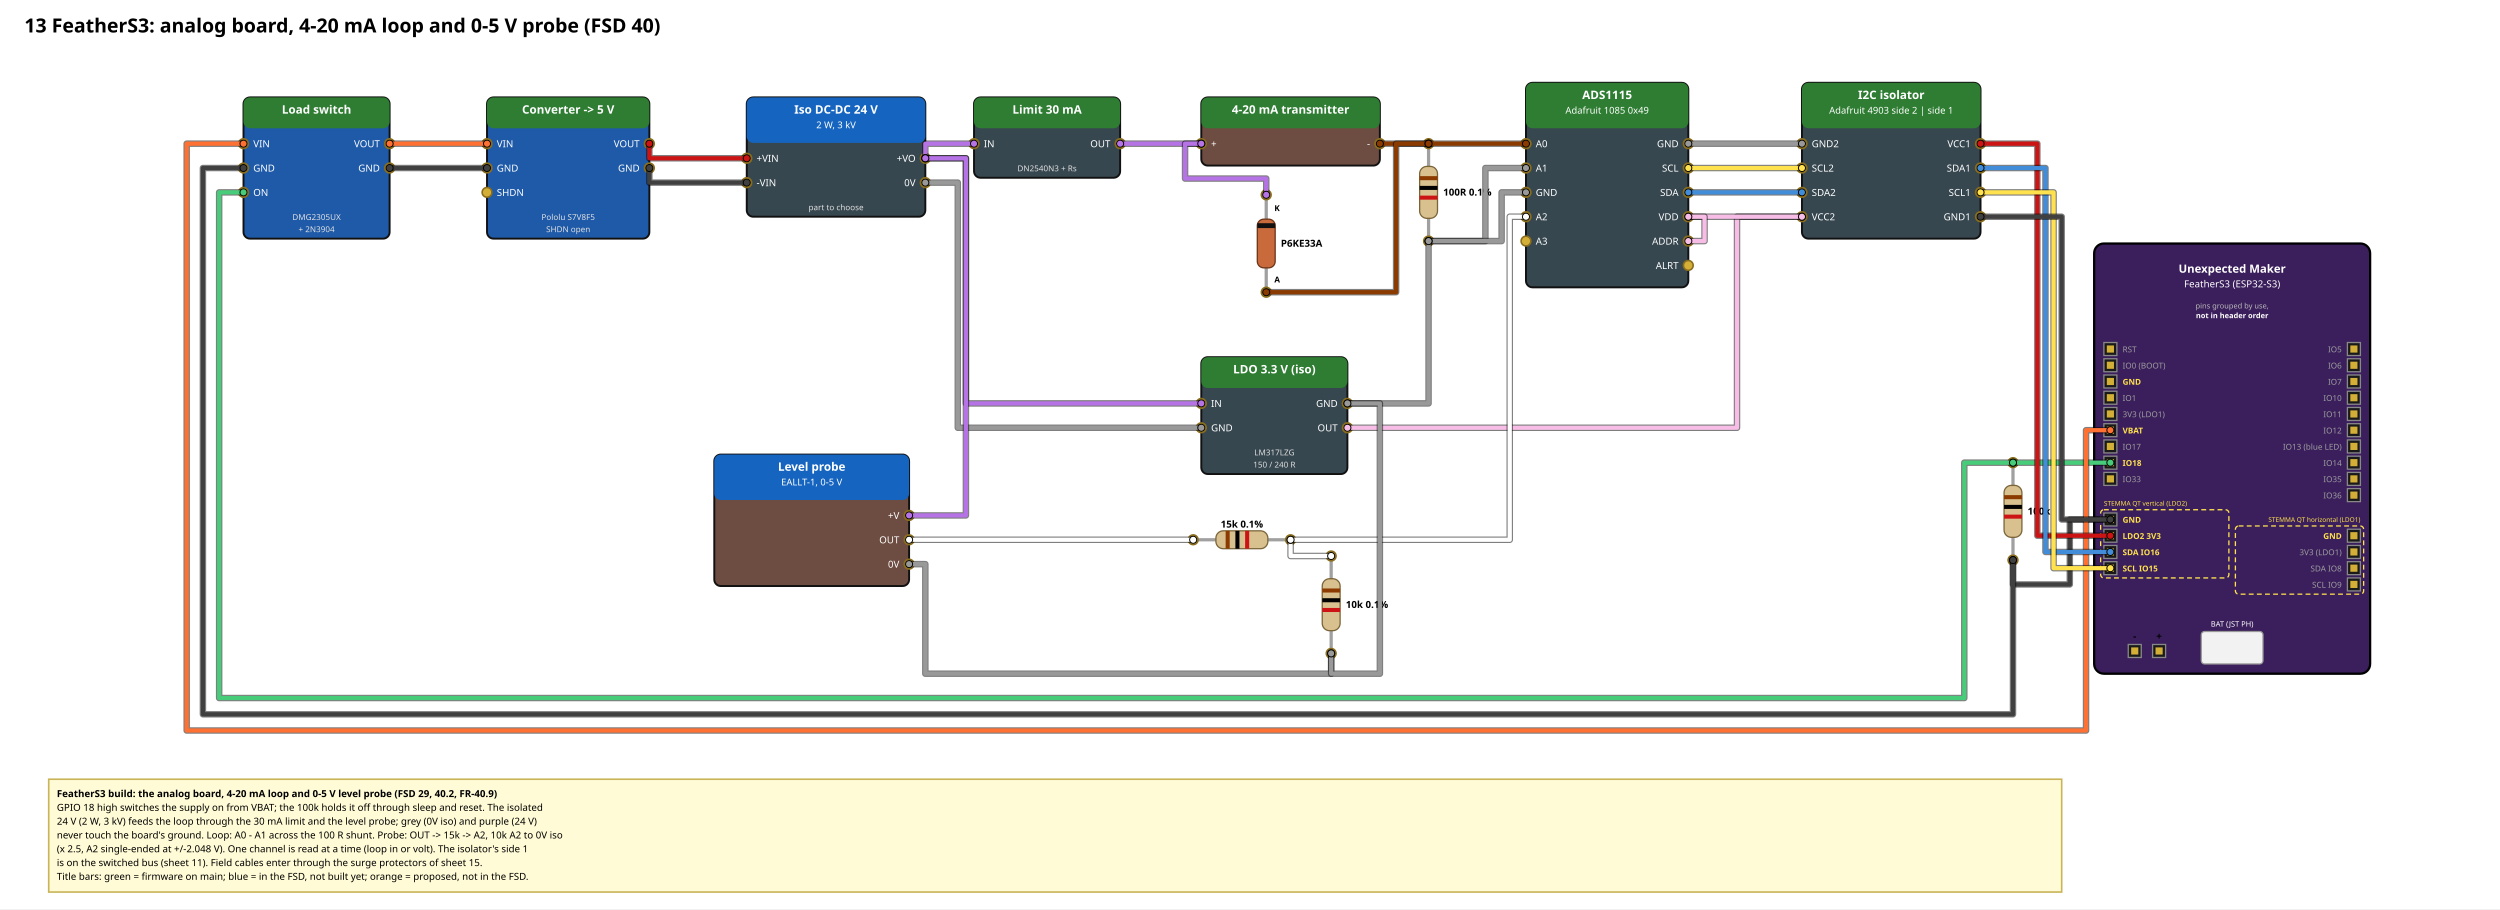
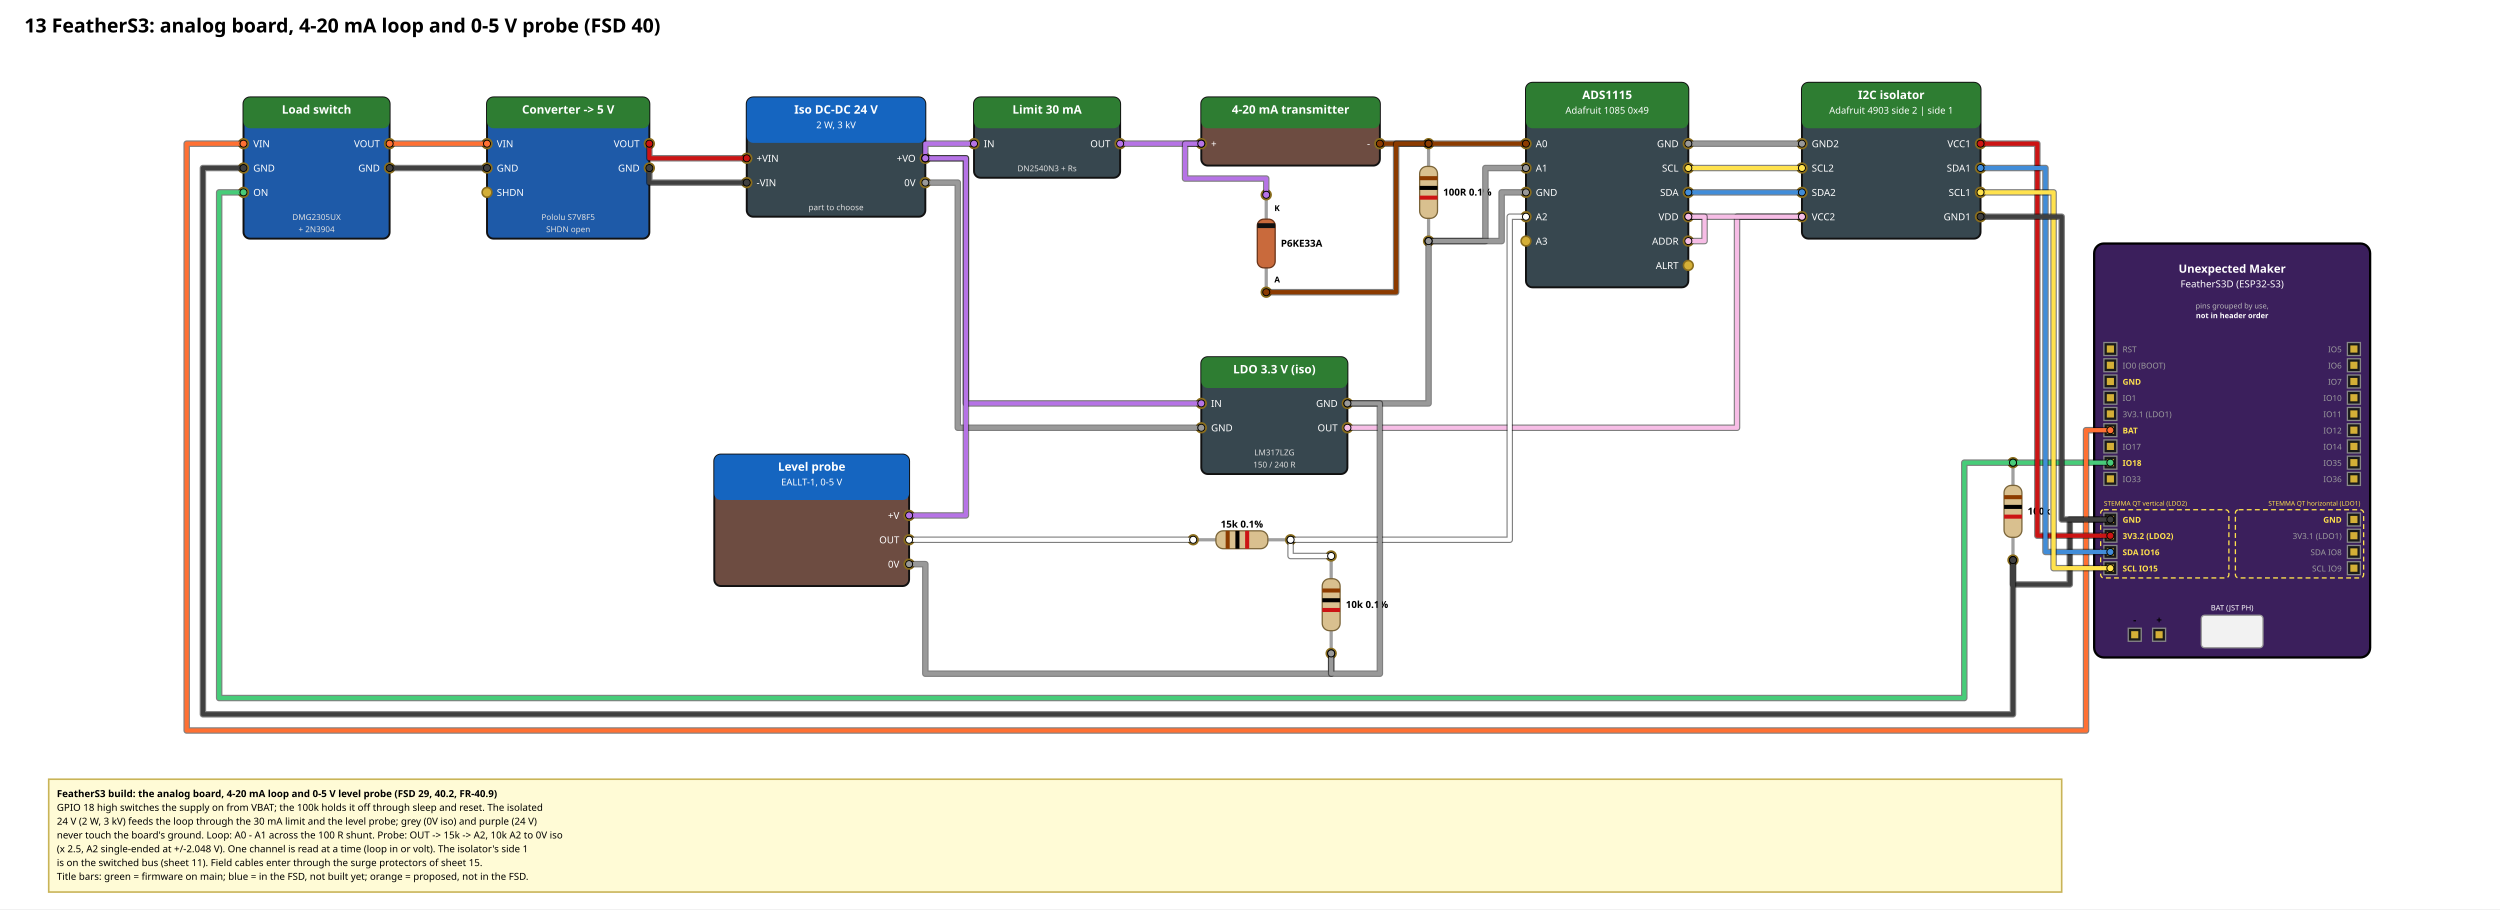
<svg xmlns="http://www.w3.org/2000/svg" width="2772" height="1008" viewBox="0 0 15400 5600">
  <rect x="0" y="0" width="15400" height="5600" fill="#ffffff" />
  <text x="150" y="200" font-family="Droid Sans" font-size="120" text-anchor="start" font-weight="bold" fill="#000000">13  FeatherS3: analog board, 4-20 mA loop and 0-5 V probe (FSD 40)</text>
  <g transform="translate(12900 1500)">
-     <rect x="0" y="0" width="1700" height="2650" rx="60" fill="#3b1f5c" stroke="#000000" stroke-width="14" />
+     <rect x="0" y="0" width="1700" height="2550" rx="60" fill="#3b1f5c" stroke="#000000" stroke-width="14" />
    <text x="850.0" y="180" font-family="Droid Sans" font-size="70" text-anchor="middle" font-weight="bold" fill="#ffffff">Unexpected Maker</text>
-     <text x="850.0" y="270" font-family="Droid Sans" font-size="60" text-anchor="middle" font-weight="normal" fill="#ffffff">FeatherS3 (ESP32-S3)</text>
+     <text x="850.0" y="270" font-family="Droid Sans" font-size="60" text-anchor="middle" font-weight="normal" fill="#ffffff">FeatherS3D (ESP32-S3)</text>
    <text x="850.0" y="400" font-family="Droid Sans" font-size="46" text-anchor="middle" font-weight="normal" fill="#bbbbbb">pins grouped by use,</text>
    <text x="850.0" y="460" font-family="Droid Sans" font-size="46" text-anchor="middle" font-weight="bold" fill="#ffffff">not in header order</text>
    <rect x="40" y="1640" width="790.0" height="420" rx="20" fill="none" stroke="#ffe24d" stroke-width="8" stroke-dasharray="30 20" />
    <text x="60" y="1615" font-family="Droid Sans" font-size="40" text-anchor="start" font-weight="normal" fill="#ffe24d">STEMMA QT vertical (LDO2)</text>
-     <rect x="870.0" y="1740" width="790.0" height="420" rx="20" fill="none" stroke="#ffe24d" stroke-width="8" stroke-dasharray="30 20" />
-     <text x="1640" y="1715" font-family="Droid Sans" font-size="40" text-anchor="end" font-weight="normal" fill="#ffe24d">STEMMA QT horizontal (LDO1)</text>
-     <rect x="660.0" y="2390" width="380" height="200" rx="20" fill="#f2f2f2" stroke="#999999" stroke-width="8" />
-     <text x="850.0" y="2360" font-family="Droid Sans" font-size="46" text-anchor="middle" font-weight="normal" fill="#ffffff">BAT (JST PH)</text>
+     <rect x="870.0" y="1640" width="790.0" height="420" rx="20" fill="none" stroke="#ffe24d" stroke-width="8" stroke-dasharray="30 20" />
+     <text x="1640" y="1615" font-family="Droid Sans" font-size="40" text-anchor="end" font-weight="normal" fill="#ffe24d">STEMMA QT horizontal (LDO1)</text>
+     <rect x="660.0" y="2290" width="380" height="200" rx="20" fill="#f2f2f2" stroke="#999999" stroke-width="8" />
+     <text x="850.0" y="2260" font-family="Droid Sans" font-size="46" text-anchor="middle" font-weight="normal" fill="#ffffff">BAT (JST PH)</text>
    <text x="175" y="670" font-family="Droid Sans" font-size="50" text-anchor="start" font-weight="normal" fill="#9e9e9e">RST</text>
    <rect x="60" y="610" width="80" height="80" fill="#1a1a1a" stroke="#888888" stroke-width="8" />
    <rect id="connector0pin" x="78" y="628" width="44" height="44" fill="#d4af37" />
    <text x="175" y="770" font-family="Droid Sans" font-size="50" text-anchor="start" font-weight="normal" fill="#9e9e9e">IO0 (BOOT)</text>
    <rect x="60" y="710" width="80" height="80" fill="#1a1a1a" stroke="#888888" stroke-width="8" />
    <rect id="connector1pin" x="78" y="728" width="44" height="44" fill="#d4af37" />
    <text x="175" y="870" font-family="Droid Sans" font-size="50" text-anchor="start" font-weight="bold" fill="#ffe24d">GND</text>
    <rect x="60" y="810" width="80" height="80" fill="#1a1a1a" stroke="#888888" stroke-width="8" />
    <rect id="connector2pin" x="78" y="828" width="44" height="44" fill="#d4af37" />
    <text x="175" y="970" font-family="Droid Sans" font-size="50" text-anchor="start" font-weight="normal" fill="#9e9e9e">IO1</text>
    <rect x="60" y="910" width="80" height="80" fill="#1a1a1a" stroke="#888888" stroke-width="8" />
    <rect id="connector3pin" x="78" y="928" width="44" height="44" fill="#d4af37" />
-     <text x="175" y="1070" font-family="Droid Sans" font-size="50" text-anchor="start" font-weight="normal" fill="#9e9e9e">3V3 (LDO1)</text>
+     <text x="175" y="1070" font-family="Droid Sans" font-size="50" text-anchor="start" font-weight="normal" fill="#9e9e9e">3V3.1 (LDO1)</text>
    <rect x="60" y="1010" width="80" height="80" fill="#1a1a1a" stroke="#888888" stroke-width="8" />
    <rect id="connector4pin" x="78" y="1028" width="44" height="44" fill="#d4af37" />
-     <text x="175" y="1170" font-family="Droid Sans" font-size="50" text-anchor="start" font-weight="bold" fill="#ffe24d">VBAT</text>
+     <text x="175" y="1170" font-family="Droid Sans" font-size="50" text-anchor="start" font-weight="bold" fill="#ffe24d">BAT</text>
    <rect x="60" y="1110" width="80" height="80" fill="#1a1a1a" stroke="#888888" stroke-width="8" />
    <rect id="connector5pin" x="78" y="1128" width="44" height="44" fill="#d4af37" />
    <text x="175" y="1270" font-family="Droid Sans" font-size="50" text-anchor="start" font-weight="normal" fill="#9e9e9e">IO17</text>
    <rect x="60" y="1210" width="80" height="80" fill="#1a1a1a" stroke="#888888" stroke-width="8" />
    <rect id="connector6pin" x="78" y="1228" width="44" height="44" fill="#d4af37" />
    <text x="175" y="1370" font-family="Droid Sans" font-size="50" text-anchor="start" font-weight="bold" fill="#ffe24d">IO18</text>
    <rect x="60" y="1310" width="80" height="80" fill="#1a1a1a" stroke="#888888" stroke-width="8" />
    <rect id="connector7pin" x="78" y="1328" width="44" height="44" fill="#d4af37" />
    <text x="175" y="1470" font-family="Droid Sans" font-size="50" text-anchor="start" font-weight="normal" fill="#9e9e9e">IO33</text>
    <rect x="60" y="1410" width="80" height="80" fill="#1a1a1a" stroke="#888888" stroke-width="8" />
    <rect id="connector8pin" x="78" y="1428" width="44" height="44" fill="#d4af37" />
    <text x="175" y="1720" font-family="Droid Sans" font-size="50" text-anchor="start" font-weight="bold" fill="#ffe24d">GND</text>
    <rect x="60" y="1660" width="80" height="80" fill="#1a1a1a" stroke="#888888" stroke-width="8" />
    <rect id="connector9pin" x="78" y="1678" width="44" height="44" fill="#d4af37" />
-     <text x="175" y="1820" font-family="Droid Sans" font-size="50" text-anchor="start" font-weight="bold" fill="#ffe24d">LDO2 3V3</text>
+     <text x="175" y="1820" font-family="Droid Sans" font-size="50" text-anchor="start" font-weight="bold" fill="#ffe24d">3V3.2 (LDO2)</text>
    <rect x="60" y="1760" width="80" height="80" fill="#1a1a1a" stroke="#888888" stroke-width="8" />
    <rect id="connector10pin" x="78" y="1778" width="44" height="44" fill="#d4af37" />
    <text x="175" y="1920" font-family="Droid Sans" font-size="50" text-anchor="start" font-weight="bold" fill="#ffe24d">SDA IO16</text>
    <rect x="60" y="1860" width="80" height="80" fill="#1a1a1a" stroke="#888888" stroke-width="8" />
    <rect id="connector11pin" x="78" y="1878" width="44" height="44" fill="#d4af37" />
    <text x="175" y="2020" font-family="Droid Sans" font-size="50" text-anchor="start" font-weight="bold" fill="#ffe24d">SCL IO15</text>
    <rect x="60" y="1960" width="80" height="80" fill="#1a1a1a" stroke="#888888" stroke-width="8" />
    <rect id="connector12pin" x="78" y="1978" width="44" height="44" fill="#d4af37" />
    <text x="1525" y="670" font-family="Droid Sans" font-size="50" text-anchor="end" font-weight="normal" fill="#9e9e9e">IO5</text>
    <rect x="1560" y="610" width="80" height="80" fill="#1a1a1a" stroke="#888888" stroke-width="8" />
    <rect id="connector13pin" x="1578" y="628" width="44" height="44" fill="#d4af37" />
    <text x="1525" y="770" font-family="Droid Sans" font-size="50" text-anchor="end" font-weight="normal" fill="#9e9e9e">IO6</text>
    <rect x="1560" y="710" width="80" height="80" fill="#1a1a1a" stroke="#888888" stroke-width="8" />
    <rect id="connector14pin" x="1578" y="728" width="44" height="44" fill="#d4af37" />
    <text x="1525" y="870" font-family="Droid Sans" font-size="50" text-anchor="end" font-weight="normal" fill="#9e9e9e">IO7</text>
    <rect x="1560" y="810" width="80" height="80" fill="#1a1a1a" stroke="#888888" stroke-width="8" />
    <rect id="connector15pin" x="1578" y="828" width="44" height="44" fill="#d4af37" />
    <text x="1525" y="970" font-family="Droid Sans" font-size="50" text-anchor="end" font-weight="normal" fill="#9e9e9e">IO10</text>
    <rect x="1560" y="910" width="80" height="80" fill="#1a1a1a" stroke="#888888" stroke-width="8" />
    <rect id="connector16pin" x="1578" y="928" width="44" height="44" fill="#d4af37" />
    <text x="1525" y="1070" font-family="Droid Sans" font-size="50" text-anchor="end" font-weight="normal" fill="#9e9e9e">IO11</text>
    <rect x="1560" y="1010" width="80" height="80" fill="#1a1a1a" stroke="#888888" stroke-width="8" />
    <rect id="connector17pin" x="1578" y="1028" width="44" height="44" fill="#d4af37" />
    <text x="1525" y="1170" font-family="Droid Sans" font-size="50" text-anchor="end" font-weight="normal" fill="#9e9e9e">IO12</text>
    <rect x="1560" y="1110" width="80" height="80" fill="#1a1a1a" stroke="#888888" stroke-width="8" />
    <rect id="connector18pin" x="1578" y="1128" width="44" height="44" fill="#d4af37" />
-     <text x="1525" y="1270" font-family="Droid Sans" font-size="50" text-anchor="end" font-weight="normal" fill="#9e9e9e">IO13 (blue LED)</text>
+     <text x="1525" y="1270" font-family="Droid Sans" font-size="50" text-anchor="end" font-weight="normal" fill="#9e9e9e">IO14</text>
    <rect x="1560" y="1210" width="80" height="80" fill="#1a1a1a" stroke="#888888" stroke-width="8" />
    <rect id="connector19pin" x="1578" y="1228" width="44" height="44" fill="#d4af37" />
-     <text x="1525" y="1370" font-family="Droid Sans" font-size="50" text-anchor="end" font-weight="normal" fill="#9e9e9e">IO14</text>
+     <text x="1525" y="1370" font-family="Droid Sans" font-size="50" text-anchor="end" font-weight="normal" fill="#9e9e9e">IO35</text>
    <rect x="1560" y="1310" width="80" height="80" fill="#1a1a1a" stroke="#888888" stroke-width="8" />
    <rect id="connector20pin" x="1578" y="1328" width="44" height="44" fill="#d4af37" />
-     <text x="1525" y="1470" font-family="Droid Sans" font-size="50" text-anchor="end" font-weight="normal" fill="#9e9e9e">IO35</text>
+     <text x="1525" y="1470" font-family="Droid Sans" font-size="50" text-anchor="end" font-weight="normal" fill="#9e9e9e">IO36</text>
    <rect x="1560" y="1410" width="80" height="80" fill="#1a1a1a" stroke="#888888" stroke-width="8" />
    <rect id="connector21pin" x="1578" y="1428" width="44" height="44" fill="#d4af37" />
-     <text x="1525" y="1570" font-family="Droid Sans" font-size="50" text-anchor="end" font-weight="normal" fill="#9e9e9e">IO36</text>
-     <rect x="1560" y="1510" width="80" height="80" fill="#1a1a1a" stroke="#888888" stroke-width="8" />
-     <rect id="connector22pin" x="1578" y="1528" width="44" height="44" fill="#d4af37" />
-     <text x="1525" y="1820" font-family="Droid Sans" font-size="50" text-anchor="end" font-weight="bold" fill="#ffe24d">GND</text>
+     <text x="1525" y="1720" font-family="Droid Sans" font-size="50" text-anchor="end" font-weight="bold" fill="#ffe24d">GND</text>
+     <rect x="1560" y="1660" width="80" height="80" fill="#1a1a1a" stroke="#888888" stroke-width="8" />
+     <rect id="connector22pin" x="1578" y="1678" width="44" height="44" fill="#d4af37" />
+     <text x="1525" y="1820" font-family="Droid Sans" font-size="50" text-anchor="end" font-weight="normal" fill="#9e9e9e">3V3.1 (LDO1)</text>
    <rect x="1560" y="1760" width="80" height="80" fill="#1a1a1a" stroke="#888888" stroke-width="8" />
    <rect id="connector23pin" x="1578" y="1778" width="44" height="44" fill="#d4af37" />
-     <text x="1525" y="1920" font-family="Droid Sans" font-size="50" text-anchor="end" font-weight="normal" fill="#9e9e9e">3V3 (LDO1)</text>
+     <text x="1525" y="1920" font-family="Droid Sans" font-size="50" text-anchor="end" font-weight="normal" fill="#9e9e9e">SDA IO8</text>
    <rect x="1560" y="1860" width="80" height="80" fill="#1a1a1a" stroke="#888888" stroke-width="8" />
    <rect id="connector24pin" x="1578" y="1878" width="44" height="44" fill="#d4af37" />
-     <text x="1525" y="2020" font-family="Droid Sans" font-size="50" text-anchor="end" font-weight="normal" fill="#9e9e9e">SDA IO8</text>
+     <text x="1525" y="2020" font-family="Droid Sans" font-size="50" text-anchor="end" font-weight="normal" fill="#9e9e9e">SCL IO9</text>
    <rect x="1560" y="1960" width="80" height="80" fill="#1a1a1a" stroke="#888888" stroke-width="8" />
    <rect id="connector25pin" x="1578" y="1978" width="44" height="44" fill="#d4af37" />
-     <text x="1525" y="2120" font-family="Droid Sans" font-size="50" text-anchor="end" font-weight="normal" fill="#9e9e9e">SCL IO9</text>
-     <rect x="1560" y="2060" width="80" height="80" fill="#1a1a1a" stroke="#888888" stroke-width="8" />
-     <rect id="connector26pin" x="1578" y="2078" width="44" height="44" fill="#d4af37" />
-     <text x="250" y="2440" font-family="Droid Sans" font-size="60" text-anchor="middle" font-weight="bold" fill="#000000">-</text>
-     <rect x="210" y="2470" width="80" height="80" fill="#1a1a1a" stroke="#888888" stroke-width="8" />
-     <rect id="connector27pin" x="228" y="2488" width="44" height="44" fill="#d4af37" />
-     <text x="400" y="2440" font-family="Droid Sans" font-size="60" text-anchor="middle" font-weight="bold" fill="#000000">+</text>
-     <rect x="360" y="2470" width="80" height="80" fill="#1a1a1a" stroke="#888888" stroke-width="8" />
-     <rect id="connector28pin" x="378" y="2488" width="44" height="44" fill="#d4af37" />
+     <text x="250" y="2340" font-family="Droid Sans" font-size="60" text-anchor="middle" font-weight="bold" fill="#000000">-</text>
+     <rect x="210" y="2370" width="80" height="80" fill="#1a1a1a" stroke="#888888" stroke-width="8" />
+     <rect id="connector26pin" x="228" y="2388" width="44" height="44" fill="#d4af37" />
+     <text x="400" y="2340" font-family="Droid Sans" font-size="60" text-anchor="middle" font-weight="bold" fill="#000000">+</text>
+     <rect x="360" y="2370" width="80" height="80" fill="#1a1a1a" stroke="#888888" stroke-width="8" />
+     <rect id="connector27pin" x="378" y="2388" width="44" height="44" fill="#d4af37" />
  </g>
  <g transform="translate(1500 600)">
    <rect x="0" y="0" width="900" height="870" rx="40" fill="#1e5aa8" stroke="#111111" stroke-width="12" />
    <rect x="0" y="0" width="900" height="190" rx="40" fill="#2e7d32" />
    <text x="450.0" y="100" font-family="Droid Sans" font-size="72" text-anchor="middle" font-weight="bold" fill="#ffffff">Load switch</text>
    <text x="60" y="307" font-family="Droid Sans" font-size="60" text-anchor="start" font-weight="normal" fill="#ffffff">VIN</text>
    <circle id="connector0pin" cx="0" cy="285" r="30" fill="#d4af37" stroke="#8a6d1c" stroke-width="10" />
    <text x="60" y="457" font-family="Droid Sans" font-size="60" text-anchor="start" font-weight="normal" fill="#ffffff">GND</text>
    <circle id="connector1pin" cx="0" cy="435" r="30" fill="#d4af37" stroke="#8a6d1c" stroke-width="10" />
    <text x="60" y="607" font-family="Droid Sans" font-size="60" text-anchor="start" font-weight="normal" fill="#ffffff">ON</text>
    <circle id="connector2pin" cx="0" cy="585" r="30" fill="#d4af37" stroke="#8a6d1c" stroke-width="10" />
    <text x="840" y="307" font-family="Droid Sans" font-size="60" text-anchor="end" font-weight="normal" fill="#ffffff">VOUT</text>
    <circle id="connector3pin" cx="900" cy="285" r="30" fill="#d4af37" stroke="#8a6d1c" stroke-width="10" />
    <text x="840" y="457" font-family="Droid Sans" font-size="60" text-anchor="end" font-weight="normal" fill="#ffffff">GND</text>
    <circle id="connector4pin" cx="900" cy="435" r="30" fill="#d4af37" stroke="#8a6d1c" stroke-width="10" />
    <text x="450.0" y="755" font-family="Droid Sans" font-size="50" text-anchor="middle" font-weight="normal" fill="#e0e0e0">DMG2305UX</text>
    <text x="450.0" y="830" font-family="Droid Sans" font-size="50" text-anchor="middle" font-weight="normal" fill="#e0e0e0">+ 2N3904</text>
  </g>
  <g transform="translate(3000 600)">
    <rect x="0" y="0" width="1000" height="870" rx="40" fill="#1e5aa8" stroke="#111111" stroke-width="12" />
    <rect x="0" y="0" width="1000" height="190" rx="40" fill="#2e7d32" />
    <text x="500.0" y="100" font-family="Droid Sans" font-size="72" text-anchor="middle" font-weight="bold" fill="#ffffff">Converter -&gt; 5 V</text>
    <text x="60" y="307" font-family="Droid Sans" font-size="60" text-anchor="start" font-weight="normal" fill="#ffffff">VIN</text>
    <circle id="connector0pin" cx="0" cy="285" r="30" fill="#d4af37" stroke="#8a6d1c" stroke-width="10" />
    <text x="60" y="457" font-family="Droid Sans" font-size="60" text-anchor="start" font-weight="normal" fill="#ffffff">GND</text>
    <circle id="connector1pin" cx="0" cy="435" r="30" fill="#d4af37" stroke="#8a6d1c" stroke-width="10" />
    <text x="60" y="607" font-family="Droid Sans" font-size="60" text-anchor="start" font-weight="normal" fill="#ffffff">SHDN</text>
    <circle id="connector2pin" cx="0" cy="585" r="30" fill="#d4af37" stroke="#8a6d1c" stroke-width="10" />
    <text x="940" y="307" font-family="Droid Sans" font-size="60" text-anchor="end" font-weight="normal" fill="#ffffff">VOUT</text>
    <circle id="connector3pin" cx="1000" cy="285" r="30" fill="#d4af37" stroke="#8a6d1c" stroke-width="10" />
    <text x="940" y="457" font-family="Droid Sans" font-size="60" text-anchor="end" font-weight="normal" fill="#ffffff">GND</text>
    <circle id="connector4pin" cx="1000" cy="435" r="30" fill="#d4af37" stroke="#8a6d1c" stroke-width="10" />
    <text x="500.0" y="755" font-family="Droid Sans" font-size="50" text-anchor="middle" font-weight="normal" fill="#e0e0e0">Pololu S7V8F5</text>
    <text x="500.0" y="830" font-family="Droid Sans" font-size="50" text-anchor="middle" font-weight="normal" fill="#e0e0e0">SHDN open</text>
  </g>
  <g transform="translate(4600 600)">
    <rect x="0" y="0" width="1100" height="735" rx="40" fill="#37474f" stroke="#111111" stroke-width="12" />
    <rect x="0" y="0" width="1100" height="280" rx="40" fill="#1565c0" />
    <text x="550.0" y="100" font-family="Droid Sans" font-size="72" text-anchor="middle" font-weight="bold" fill="#ffffff">Iso DC-DC 24 V</text>
    <text x="550.0" y="190" font-family="Droid Sans" font-size="58" text-anchor="middle" font-weight="normal" fill="#ffffff">2 W, 3 kV</text>
    <text x="60" y="397" font-family="Droid Sans" font-size="60" text-anchor="start" font-weight="normal" fill="#ffffff">+VIN</text>
    <circle id="connector0pin" cx="0" cy="375" r="30" fill="#d4af37" stroke="#8a6d1c" stroke-width="10" />
    <text x="60" y="547" font-family="Droid Sans" font-size="60" text-anchor="start" font-weight="normal" fill="#ffffff">-VIN</text>
    <circle id="connector1pin" cx="0" cy="525" r="30" fill="#d4af37" stroke="#8a6d1c" stroke-width="10" />
    <text x="1040" y="397" font-family="Droid Sans" font-size="60" text-anchor="end" font-weight="normal" fill="#ffffff">+VO</text>
    <circle id="connector2pin" cx="1100" cy="375" r="30" fill="#d4af37" stroke="#8a6d1c" stroke-width="10" />
    <text x="1040" y="547" font-family="Droid Sans" font-size="60" text-anchor="end" font-weight="normal" fill="#ffffff">0V</text>
    <circle id="connector3pin" cx="1100" cy="525" r="30" fill="#d4af37" stroke="#8a6d1c" stroke-width="10" />
    <text x="550.0" y="695" font-family="Droid Sans" font-size="50" text-anchor="middle" font-weight="normal" fill="#e0e0e0">part to choose</text>
  </g>
  <g transform="translate(6000 600)">
    <rect x="0" y="0" width="900" height="495" rx="40" fill="#37474f" stroke="#111111" stroke-width="12" />
    <rect x="0" y="0" width="900" height="190" rx="40" fill="#2e7d32" />
    <text x="450.0" y="100" font-family="Droid Sans" font-size="72" text-anchor="middle" font-weight="bold" fill="#ffffff">Limit 30 mA</text>
    <text x="60" y="307" font-family="Droid Sans" font-size="60" text-anchor="start" font-weight="normal" fill="#ffffff">IN</text>
    <circle id="connector0pin" cx="0" cy="285" r="30" fill="#d4af37" stroke="#8a6d1c" stroke-width="10" />
    <text x="840" y="307" font-family="Droid Sans" font-size="60" text-anchor="end" font-weight="normal" fill="#ffffff">OUT</text>
    <circle id="connector1pin" cx="900" cy="285" r="30" fill="#d4af37" stroke="#8a6d1c" stroke-width="10" />
    <text x="450.0" y="455" font-family="Droid Sans" font-size="50" text-anchor="middle" font-weight="normal" fill="#e0e0e0">DN2540N3 + Rs</text>
  </g>
  <g transform="translate(7400 600)">
    <rect x="0" y="0" width="1100" height="420" rx="40" fill="#6d4c41" stroke="#111111" stroke-width="12" />
    <rect x="0" y="0" width="1100" height="190" rx="40" fill="#2e7d32" />
    <text x="550.0" y="100" font-family="Droid Sans" font-size="72" text-anchor="middle" font-weight="bold" fill="#ffffff">4-20 mA transmitter</text>
    <text x="60" y="307" font-family="Droid Sans" font-size="60" text-anchor="start" font-weight="normal" fill="#ffffff">+</text>
    <circle id="connector0pin" cx="0" cy="285" r="30" fill="#d4af37" stroke="#8a6d1c" stroke-width="10" />
    <text x="1040" y="307" font-family="Droid Sans" font-size="60" text-anchor="end" font-weight="normal" fill="#ffffff">-</text>
    <circle id="connector1pin" cx="1100" cy="285" r="30" fill="#d4af37" stroke="#8a6d1c" stroke-width="10" />
  </g>
  <g transform="translate(7700 1150)">
    <line x1="100" y1="50" x2="100" y2="650" stroke="#a0a0a0" stroke-width="20" />
    <g transform="translate(100 350) rotate(90)">
      <rect x="-150" y="-55" width="300" height="110" rx="40" fill="#c96a3c" stroke="#6b3418" stroke-width="8" />
      <rect x="-125" y="-55" width="30" height="110" fill="#111111" />
    </g>
    <text x="190" y="370" font-family="Droid Sans" font-size="60" text-anchor="start" font-weight="bold" fill="#000000">P6KE33A</text>
    <text x="150" y="150" font-family="Droid Sans" font-size="50" text-anchor="start" font-weight="bold" fill="#000000">K</text>
    <text x="150" y="590" font-family="Droid Sans" font-size="50" text-anchor="start" font-weight="bold" fill="#000000">A</text>
    <circle id="connector0pin" cx="100" cy="50" r="30" fill="#d4af37" stroke="#8a6d1c" stroke-width="10" />
    <circle id="connector1pin" cx="100" cy="650" r="30" fill="#d4af37" stroke="#8a6d1c" stroke-width="10" />
  </g>
  <g transform="translate(8700 835)">
    <line x1="100" y1="50" x2="100" y2="650" stroke="#a0a0a0" stroke-width="20" />
    <g transform="translate(100 350) rotate(90)">
      <rect x="-160" y="-55" width="320" height="110" rx="45" fill="#d9c08f" stroke="#7a6438" stroke-width="8" />
      <rect x="-100" y="-55" width="25" height="110" fill="#8c3b00" />
      <rect x="-40" y="-55" width="25" height="110" fill="#000000" />
      <rect x="20" y="-55" width="25" height="110" fill="#cc1414" />
    </g>
    <text x="190" y="370" font-family="Droid Sans" font-size="60" text-anchor="start" font-weight="bold" fill="#000000">100R 0.1%</text>
    <circle id="connector0pin" cx="100" cy="50" r="30" fill="#d4af37" stroke="#8a6d1c" stroke-width="10" />
    <circle id="connector1pin" cx="100" cy="650" r="30" fill="#d4af37" stroke="#8a6d1c" stroke-width="10" />
  </g>
  <g transform="translate(7400 2200)">
    <rect x="0" y="0" width="900" height="720" rx="40" fill="#37474f" stroke="#111111" stroke-width="12" />
    <rect x="0" y="0" width="900" height="190" rx="40" fill="#2e7d32" />
    <text x="450.0" y="100" font-family="Droid Sans" font-size="72" text-anchor="middle" font-weight="bold" fill="#ffffff">LDO 3.3 V (iso)</text>
    <text x="60" y="307" font-family="Droid Sans" font-size="60" text-anchor="start" font-weight="normal" fill="#ffffff">IN</text>
    <circle id="connector0pin" cx="0" cy="285" r="30" fill="#d4af37" stroke="#8a6d1c" stroke-width="10" />
    <text x="60" y="457" font-family="Droid Sans" font-size="60" text-anchor="start" font-weight="normal" fill="#ffffff">GND</text>
    <circle id="connector1pin" cx="0" cy="435" r="30" fill="#d4af37" stroke="#8a6d1c" stroke-width="10" />
    <text x="840" y="307" font-family="Droid Sans" font-size="60" text-anchor="end" font-weight="normal" fill="#ffffff">GND</text>
    <circle id="connector2pin" cx="900" cy="285" r="30" fill="#d4af37" stroke="#8a6d1c" stroke-width="10" />
    <text x="840" y="457" font-family="Droid Sans" font-size="60" text-anchor="end" font-weight="normal" fill="#ffffff">OUT</text>
    <circle id="connector3pin" cx="900" cy="435" r="30" fill="#d4af37" stroke="#8a6d1c" stroke-width="10" />
    <text x="450.0" y="605" font-family="Droid Sans" font-size="50" text-anchor="middle" font-weight="normal" fill="#e0e0e0">LM317LZG</text>
    <text x="450.0" y="680" font-family="Droid Sans" font-size="50" text-anchor="middle" font-weight="normal" fill="#e0e0e0">150 / 240 R</text>
  </g>
  <g transform="translate(9400 510)">
    <rect x="0" y="0" width="1000" height="1260" rx="40" fill="#37474f" stroke="#111111" stroke-width="12" />
    <rect x="0" y="0" width="1000" height="280" rx="40" fill="#2e7d32" />
    <text x="500.0" y="100" font-family="Droid Sans" font-size="72" text-anchor="middle" font-weight="bold" fill="#ffffff">ADS1115</text>
    <text x="500.0" y="190" font-family="Droid Sans" font-size="58" text-anchor="middle" font-weight="normal" fill="#ffffff">Adafruit 1085  0x49</text>
    <text x="60" y="397" font-family="Droid Sans" font-size="60" text-anchor="start" font-weight="normal" fill="#ffffff">A0</text>
    <circle id="connector0pin" cx="0" cy="375" r="30" fill="#d4af37" stroke="#8a6d1c" stroke-width="10" />
    <text x="60" y="547" font-family="Droid Sans" font-size="60" text-anchor="start" font-weight="normal" fill="#ffffff">A1</text>
    <circle id="connector1pin" cx="0" cy="525" r="30" fill="#d4af37" stroke="#8a6d1c" stroke-width="10" />
    <text x="60" y="697" font-family="Droid Sans" font-size="60" text-anchor="start" font-weight="normal" fill="#ffffff">GND</text>
    <circle id="connector2pin" cx="0" cy="675" r="30" fill="#d4af37" stroke="#8a6d1c" stroke-width="10" />
    <text x="60" y="847" font-family="Droid Sans" font-size="60" text-anchor="start" font-weight="normal" fill="#ffffff">A2</text>
    <circle id="connector3pin" cx="0" cy="825" r="30" fill="#d4af37" stroke="#8a6d1c" stroke-width="10" />
    <text x="60" y="997" font-family="Droid Sans" font-size="60" text-anchor="start" font-weight="normal" fill="#ffffff">A3</text>
    <circle id="connector4pin" cx="0" cy="975" r="30" fill="#d4af37" stroke="#8a6d1c" stroke-width="10" />
    <text x="940" y="397" font-family="Droid Sans" font-size="60" text-anchor="end" font-weight="normal" fill="#ffffff">GND</text>
    <circle id="connector5pin" cx="1000" cy="375" r="30" fill="#d4af37" stroke="#8a6d1c" stroke-width="10" />
    <text x="940" y="547" font-family="Droid Sans" font-size="60" text-anchor="end" font-weight="normal" fill="#ffffff">SCL</text>
    <circle id="connector6pin" cx="1000" cy="525" r="30" fill="#d4af37" stroke="#8a6d1c" stroke-width="10" />
    <text x="940" y="697" font-family="Droid Sans" font-size="60" text-anchor="end" font-weight="normal" fill="#ffffff">SDA</text>
    <circle id="connector7pin" cx="1000" cy="675" r="30" fill="#d4af37" stroke="#8a6d1c" stroke-width="10" />
    <text x="940" y="847" font-family="Droid Sans" font-size="60" text-anchor="end" font-weight="normal" fill="#ffffff">VDD</text>
    <circle id="connector8pin" cx="1000" cy="825" r="30" fill="#d4af37" stroke="#8a6d1c" stroke-width="10" />
    <text x="940" y="997" font-family="Droid Sans" font-size="60" text-anchor="end" font-weight="normal" fill="#ffffff">ADDR</text>
    <circle id="connector9pin" cx="1000" cy="975" r="30" fill="#d4af37" stroke="#8a6d1c" stroke-width="10" />
    <text x="940" y="1147" font-family="Droid Sans" font-size="60" text-anchor="end" font-weight="normal" fill="#ffffff">ALRT</text>
    <circle id="connector10pin" cx="1000" cy="1125" r="30" fill="#d4af37" stroke="#8a6d1c" stroke-width="10" />
  </g>
  <g transform="translate(11100 510)">
    <rect x="0" y="0" width="1100" height="960" rx="40" fill="#37474f" stroke="#111111" stroke-width="12" />
    <rect x="0" y="0" width="1100" height="280" rx="40" fill="#2e7d32" />
    <text x="550.0" y="100" font-family="Droid Sans" font-size="72" text-anchor="middle" font-weight="bold" fill="#ffffff">I2C isolator</text>
    <text x="550.0" y="190" font-family="Droid Sans" font-size="58" text-anchor="middle" font-weight="normal" fill="#ffffff">Adafruit 4903  side 2 | side 1</text>
    <text x="60" y="397" font-family="Droid Sans" font-size="60" text-anchor="start" font-weight="normal" fill="#ffffff">GND2</text>
    <circle id="connector0pin" cx="0" cy="375" r="30" fill="#d4af37" stroke="#8a6d1c" stroke-width="10" />
    <text x="60" y="547" font-family="Droid Sans" font-size="60" text-anchor="start" font-weight="normal" fill="#ffffff">SCL2</text>
    <circle id="connector1pin" cx="0" cy="525" r="30" fill="#d4af37" stroke="#8a6d1c" stroke-width="10" />
    <text x="60" y="697" font-family="Droid Sans" font-size="60" text-anchor="start" font-weight="normal" fill="#ffffff">SDA2</text>
    <circle id="connector2pin" cx="0" cy="675" r="30" fill="#d4af37" stroke="#8a6d1c" stroke-width="10" />
    <text x="60" y="847" font-family="Droid Sans" font-size="60" text-anchor="start" font-weight="normal" fill="#ffffff">VCC2</text>
    <circle id="connector3pin" cx="0" cy="825" r="30" fill="#d4af37" stroke="#8a6d1c" stroke-width="10" />
    <text x="1040" y="397" font-family="Droid Sans" font-size="60" text-anchor="end" font-weight="normal" fill="#ffffff">VCC1</text>
    <circle id="connector4pin" cx="1100" cy="375" r="30" fill="#d4af37" stroke="#8a6d1c" stroke-width="10" />
    <text x="1040" y="547" font-family="Droid Sans" font-size="60" text-anchor="end" font-weight="normal" fill="#ffffff">SDA1</text>
    <circle id="connector5pin" cx="1100" cy="525" r="30" fill="#d4af37" stroke="#8a6d1c" stroke-width="10" />
    <text x="1040" y="697" font-family="Droid Sans" font-size="60" text-anchor="end" font-weight="normal" fill="#ffffff">SCL1</text>
    <circle id="connector6pin" cx="1100" cy="675" r="30" fill="#d4af37" stroke="#8a6d1c" stroke-width="10" />
    <text x="1040" y="847" font-family="Droid Sans" font-size="60" text-anchor="end" font-weight="normal" fill="#ffffff">GND1</text>
    <circle id="connector7pin" cx="1100" cy="825" r="30" fill="#d4af37" stroke="#8a6d1c" stroke-width="10" />
  </g>
  <g transform="translate(12300 2800)">
    <line x1="100" y1="50" x2="100" y2="650" stroke="#a0a0a0" stroke-width="20" />
    <g transform="translate(100 350) rotate(90)">
      <rect x="-160" y="-55" width="320" height="110" rx="45" fill="#d9c08f" stroke="#7a6438" stroke-width="8" />
      <rect x="-100" y="-55" width="25" height="110" fill="#8c3b00" />
      <rect x="-40" y="-55" width="25" height="110" fill="#000000" />
      <rect x="20" y="-55" width="25" height="110" fill="#cc1414" />
    </g>
    <text x="190" y="370" font-family="Droid Sans" font-size="60" text-anchor="start" font-weight="bold" fill="#000000">100k</text>
    <circle id="connector0pin" cx="100" cy="50" r="30" fill="#d4af37" stroke="#8a6d1c" stroke-width="10" />
    <circle id="connector1pin" cx="100" cy="650" r="30" fill="#d4af37" stroke="#8a6d1c" stroke-width="10" />
  </g>
  <g transform="translate(4400 2800)">
    <rect x="0" y="0" width="1200" height="810" rx="40" fill="#6d4c41" stroke="#111111" stroke-width="12" />
    <rect x="0" y="0" width="1200" height="280" rx="40" fill="#1565c0" />
    <text x="600.0" y="100" font-family="Droid Sans" font-size="72" text-anchor="middle" font-weight="bold" fill="#ffffff">Level probe</text>
    <text x="600.0" y="190" font-family="Droid Sans" font-size="58" text-anchor="middle" font-weight="normal" fill="#ffffff">EALLT-1, 0-5 V</text>
    <text x="1140" y="397" font-family="Droid Sans" font-size="60" text-anchor="end" font-weight="normal" fill="#ffffff">+V</text>
    <circle id="connector0pin" cx="1200" cy="375" r="30" fill="#d4af37" stroke="#8a6d1c" stroke-width="10" />
    <text x="1140" y="547" font-family="Droid Sans" font-size="60" text-anchor="end" font-weight="normal" fill="#ffffff">OUT</text>
    <circle id="connector1pin" cx="1200" cy="525" r="30" fill="#d4af37" stroke="#8a6d1c" stroke-width="10" />
    <text x="1140" y="697" font-family="Droid Sans" font-size="60" text-anchor="end" font-weight="normal" fill="#ffffff">0V</text>
    <circle id="connector2pin" cx="1200" cy="675" r="30" fill="#d4af37" stroke="#8a6d1c" stroke-width="10" />
  </g>
  <g transform="translate(7300 3225)">
    <line x1="50" y1="100" x2="650" y2="100" stroke="#a0a0a0" stroke-width="20" />
    <g transform="translate(350 100)">
      <rect x="-160" y="-55" width="320" height="110" rx="45" fill="#d9c08f" stroke="#7a6438" stroke-width="8" />
      <rect x="-100" y="-55" width="25" height="110" fill="#8c3b00" />
      <rect x="-40" y="-55" width="25" height="110" fill="#000000" />
      <rect x="20" y="-55" width="25" height="110" fill="#cc1414" />
    </g>
    <text x="350" y="25" font-family="Droid Sans" font-size="60" text-anchor="middle" font-weight="bold" fill="#000000">15k 0.1%</text>
    <circle id="connector0pin" cx="50" cy="100" r="30" fill="#d4af37" stroke="#8a6d1c" stroke-width="10" />
    <circle id="connector1pin" cx="650" cy="100" r="30" fill="#d4af37" stroke="#8a6d1c" stroke-width="10" />
  </g>
  <g transform="translate(8100 3375)">
    <line x1="100" y1="50" x2="100" y2="650" stroke="#a0a0a0" stroke-width="20" />
    <g transform="translate(100 350) rotate(90)">
      <rect x="-160" y="-55" width="320" height="110" rx="45" fill="#d9c08f" stroke="#7a6438" stroke-width="8" />
      <rect x="-100" y="-55" width="25" height="110" fill="#8c3b00" />
      <rect x="-40" y="-55" width="25" height="110" fill="#000000" />
      <rect x="20" y="-55" width="25" height="110" fill="#cc1414" />
    </g>
    <text x="190" y="370" font-family="Droid Sans" font-size="60" text-anchor="start" font-weight="bold" fill="#000000">10k 0.1%</text>
    <circle id="connector0pin" cx="100" cy="50" r="30" fill="#d4af37" stroke="#8a6d1c" stroke-width="10" />
    <circle id="connector1pin" cx="100" cy="650" r="30" fill="#d4af37" stroke="#8a6d1c" stroke-width="10" />
  </g>
  <polyline points="13000,2850 12400,2850" fill="none" stroke="#000000" stroke-opacity="0.5" stroke-width="40" stroke-linejoin="round" stroke-linecap="round" />
  <polyline points="13000,2850 12400,2850" fill="none" stroke="#47cc79" stroke-width="26" stroke-linejoin="round" stroke-linecap="round" />
  <circle cx="13000" cy="2850" r="22" fill="#47cc79" stroke="#000000" stroke-width="6" />
  <circle cx="12400" cy="2850" r="22" fill="#47cc79" stroke="#000000" stroke-width="6" />
  <polyline points="12400,3450 12400,3600 12750,3600 12750,3200 13000,3200" fill="none" stroke="#000000" stroke-opacity="0.5" stroke-width="40" stroke-linejoin="round" stroke-linecap="round" />
  <polyline points="12400,3450 12400,3600 12750,3600 12750,3200 13000,3200" fill="none" stroke="#404040" stroke-width="26" stroke-linejoin="round" stroke-linecap="round" />
  <circle cx="12400" cy="3450" r="22" fill="#404040" stroke="#000000" stroke-width="6" />
  <circle cx="13000" cy="3200" r="22" fill="#404040" stroke="#000000" stroke-width="6" />
  <polyline points="12400,2850 12100,2850 12100,4300 1350,4300 1350,1185 1500,1185" fill="none" stroke="#000000" stroke-opacity="0.5" stroke-width="40" stroke-linejoin="round" stroke-linecap="round" />
  <polyline points="12400,2850 12100,2850 12100,4300 1350,4300 1350,1185 1500,1185" fill="none" stroke="#47cc79" stroke-width="26" stroke-linejoin="round" stroke-linecap="round" />
  <circle cx="12400" cy="2850" r="22" fill="#47cc79" stroke="#000000" stroke-width="6" />
  <circle cx="1500" cy="1185" r="22" fill="#47cc79" stroke="#000000" stroke-width="6" />
  <polyline points="12400,3450 12400,4400 1250,4400 1250,1035 1500,1035" fill="none" stroke="#000000" stroke-opacity="0.5" stroke-width="40" stroke-linejoin="round" stroke-linecap="round" />
  <polyline points="12400,3450 12400,4400 1250,4400 1250,1035 1500,1035" fill="none" stroke="#404040" stroke-width="26" stroke-linejoin="round" stroke-linecap="round" />
  <circle cx="12400" cy="3450" r="22" fill="#404040" stroke="#000000" stroke-width="6" />
  <circle cx="1500" cy="1035" r="22" fill="#404040" stroke="#000000" stroke-width="6" />
  <polyline points="13000,2650 12850,2650 12850,4500 1150,4500 1150,885 1500,885" fill="none" stroke="#000000" stroke-opacity="0.5" stroke-width="40" stroke-linejoin="round" stroke-linecap="round" />
  <polyline points="13000,2650 12850,2650 12850,4500 1150,4500 1150,885 1500,885" fill="none" stroke="#ff7033" stroke-width="26" stroke-linejoin="round" stroke-linecap="round" />
  <circle cx="13000" cy="2650" r="22" fill="#ff7033" stroke="#000000" stroke-width="6" />
  <circle cx="1500" cy="885" r="22" fill="#ff7033" stroke="#000000" stroke-width="6" />
  <polyline points="2400,885 3000,885" fill="none" stroke="#000000" stroke-opacity="0.5" stroke-width="40" stroke-linejoin="round" stroke-linecap="round" />
  <polyline points="2400,885 3000,885" fill="none" stroke="#ff7033" stroke-width="26" stroke-linejoin="round" stroke-linecap="round" />
  <circle cx="2400" cy="885" r="22" fill="#ff7033" stroke="#000000" stroke-width="6" />
  <circle cx="3000" cy="885" r="22" fill="#ff7033" stroke="#000000" stroke-width="6" />
  <polyline points="2400,1035 3000,1035" fill="none" stroke="#000000" stroke-opacity="0.5" stroke-width="40" stroke-linejoin="round" stroke-linecap="round" />
  <polyline points="2400,1035 3000,1035" fill="none" stroke="#404040" stroke-width="26" stroke-linejoin="round" stroke-linecap="round" />
  <circle cx="2400" cy="1035" r="22" fill="#404040" stroke="#000000" stroke-width="6" />
  <circle cx="3000" cy="1035" r="22" fill="#404040" stroke="#000000" stroke-width="6" />
  <polyline points="4000,885 4000,975 4600,975" fill="none" stroke="#000000" stroke-opacity="0.5" stroke-width="40" stroke-linejoin="round" stroke-linecap="round" />
  <polyline points="4000,885 4000,975 4600,975" fill="none" stroke="#cc1414" stroke-width="26" stroke-linejoin="round" stroke-linecap="round" />
  <circle cx="4000" cy="885" r="22" fill="#cc1414" stroke="#000000" stroke-width="6" />
  <circle cx="4600" cy="975" r="22" fill="#cc1414" stroke="#000000" stroke-width="6" />
  <polyline points="4000,1035 4000,1125 4600,1125" fill="none" stroke="#000000" stroke-opacity="0.5" stroke-width="40" stroke-linejoin="round" stroke-linecap="round" />
  <polyline points="4000,1035 4000,1125 4600,1125" fill="none" stroke="#404040" stroke-width="26" stroke-linejoin="round" stroke-linecap="round" />
  <circle cx="4000" cy="1035" r="22" fill="#404040" stroke="#000000" stroke-width="6" />
  <circle cx="4600" cy="1125" r="22" fill="#404040" stroke="#000000" stroke-width="6" />
  <polyline points="5700,975 5700,885 6000,885" fill="none" stroke="#000000" stroke-opacity="0.5" stroke-width="40" stroke-linejoin="round" stroke-linecap="round" />
  <polyline points="5700,975 5700,885 6000,885" fill="none" stroke="#b673e6" stroke-width="26" stroke-linejoin="round" stroke-linecap="round" />
  <circle cx="5700" cy="975" r="22" fill="#b673e6" stroke="#000000" stroke-width="6" />
  <circle cx="6000" cy="885" r="22" fill="#b673e6" stroke="#000000" stroke-width="6" />
  <polyline points="6900,885 7400,885" fill="none" stroke="#000000" stroke-opacity="0.5" stroke-width="40" stroke-linejoin="round" stroke-linecap="round" />
  <polyline points="6900,885 7400,885" fill="none" stroke="#b673e6" stroke-width="26" stroke-linejoin="round" stroke-linecap="round" />
  <circle cx="6900" cy="885" r="22" fill="#b673e6" stroke="#000000" stroke-width="6" />
  <circle cx="7400" cy="885" r="22" fill="#b673e6" stroke="#000000" stroke-width="6" />
  <polyline points="5700,975 5950,975 5950,2485 7400,2485" fill="none" stroke="#000000" stroke-opacity="0.5" stroke-width="40" stroke-linejoin="round" stroke-linecap="round" />
  <polyline points="5700,975 5950,975 5950,2485 7400,2485" fill="none" stroke="#b673e6" stroke-width="26" stroke-linejoin="round" stroke-linecap="round" />
  <circle cx="5700" cy="975" r="22" fill="#b673e6" stroke="#000000" stroke-width="6" />
  <circle cx="7400" cy="2485" r="22" fill="#b673e6" stroke="#000000" stroke-width="6" />
  <polyline points="5700,1125 5900,1125 5900,2635 7400,2635" fill="none" stroke="#000000" stroke-opacity="0.5" stroke-width="40" stroke-linejoin="round" stroke-linecap="round" />
  <polyline points="5700,1125 5900,1125 5900,2635 7400,2635" fill="none" stroke="#999999" stroke-width="26" stroke-linejoin="round" stroke-linecap="round" />
  <circle cx="5700" cy="1125" r="22" fill="#999999" stroke="#000000" stroke-width="6" />
  <circle cx="7400" cy="2635" r="22" fill="#999999" stroke="#000000" stroke-width="6" />
  <polyline points="7800,1200 7800,1100 7300,1100 7300,885 7400,885" fill="none" stroke="#000000" stroke-opacity="0.5" stroke-width="40" stroke-linejoin="round" stroke-linecap="round" />
  <polyline points="7800,1200 7800,1100 7300,1100 7300,885 7400,885" fill="none" stroke="#b673e6" stroke-width="26" stroke-linejoin="round" stroke-linecap="round" />
  <circle cx="7800" cy="1200" r="22" fill="#b673e6" stroke="#000000" stroke-width="6" />
  <circle cx="7400" cy="885" r="22" fill="#b673e6" stroke="#000000" stroke-width="6" />
  <polyline points="8500,885 8800,885" fill="none" stroke="#000000" stroke-opacity="0.5" stroke-width="40" stroke-linejoin="round" stroke-linecap="round" />
  <polyline points="8500,885 8800,885" fill="none" stroke="#8c3b00" stroke-width="26" stroke-linejoin="round" stroke-linecap="round" />
  <circle cx="8500" cy="885" r="22" fill="#8c3b00" stroke="#000000" stroke-width="6" />
  <circle cx="8800" cy="885" r="22" fill="#8c3b00" stroke="#000000" stroke-width="6" />
  <polyline points="7800,1800 8600,1800 8600,885 8800,885" fill="none" stroke="#000000" stroke-opacity="0.5" stroke-width="40" stroke-linejoin="round" stroke-linecap="round" />
  <polyline points="7800,1800 8600,1800 8600,885 8800,885" fill="none" stroke="#8c3b00" stroke-width="26" stroke-linejoin="round" stroke-linecap="round" />
  <circle cx="7800" cy="1800" r="22" fill="#8c3b00" stroke="#000000" stroke-width="6" />
  <circle cx="8800" cy="885" r="22" fill="#8c3b00" stroke="#000000" stroke-width="6" />
  <polyline points="8800,885 9400,885" fill="none" stroke="#000000" stroke-opacity="0.5" stroke-width="40" stroke-linejoin="round" stroke-linecap="round" />
  <polyline points="8800,885 9400,885" fill="none" stroke="#8c3b00" stroke-width="26" stroke-linejoin="round" stroke-linecap="round" />
  <circle cx="8800" cy="885" r="22" fill="#8c3b00" stroke="#000000" stroke-width="6" />
  <circle cx="9400" cy="885" r="22" fill="#8c3b00" stroke="#000000" stroke-width="6" />
  <polyline points="8800,1485 9150,1485 9150,1035 9400,1035" fill="none" stroke="#000000" stroke-opacity="0.5" stroke-width="40" stroke-linejoin="round" stroke-linecap="round" />
  <polyline points="8800,1485 9150,1485 9150,1035 9400,1035" fill="none" stroke="#999999" stroke-width="26" stroke-linejoin="round" stroke-linecap="round" />
  <circle cx="8800" cy="1485" r="22" fill="#999999" stroke="#000000" stroke-width="6" />
  <circle cx="9400" cy="1035" r="22" fill="#999999" stroke="#000000" stroke-width="6" />
  <polyline points="9400,1185 9250,1185 9250,1485 8800,1485" fill="none" stroke="#000000" stroke-opacity="0.5" stroke-width="40" stroke-linejoin="round" stroke-linecap="round" />
  <polyline points="9400,1185 9250,1185 9250,1485 8800,1485" fill="none" stroke="#999999" stroke-width="26" stroke-linejoin="round" stroke-linecap="round" />
  <circle cx="9400" cy="1185" r="22" fill="#999999" stroke="#000000" stroke-width="6" />
  <circle cx="8800" cy="1485" r="22" fill="#999999" stroke="#000000" stroke-width="6" />
  <polyline points="8300,2485 8800,2485 8800,1485" fill="none" stroke="#000000" stroke-opacity="0.5" stroke-width="40" stroke-linejoin="round" stroke-linecap="round" />
  <polyline points="8300,2485 8800,2485 8800,1485" fill="none" stroke="#999999" stroke-width="26" stroke-linejoin="round" stroke-linecap="round" />
  <circle cx="8300" cy="2485" r="22" fill="#999999" stroke="#000000" stroke-width="6" />
  <circle cx="8800" cy="1485" r="22" fill="#999999" stroke="#000000" stroke-width="6" />
  <polyline points="8300,2635 10700,2635 10700,1335 11100,1335" fill="none" stroke="#000000" stroke-opacity="0.5" stroke-width="40" stroke-linejoin="round" stroke-linecap="round" />
  <polyline points="8300,2635 10700,2635 10700,1335 11100,1335" fill="none" stroke="#f7bde6" stroke-width="26" stroke-linejoin="round" stroke-linecap="round" />
  <circle cx="8300" cy="2635" r="22" fill="#f7bde6" stroke="#000000" stroke-width="6" />
  <circle cx="11100" cy="1335" r="22" fill="#f7bde6" stroke="#000000" stroke-width="6" />
  <polyline points="10400,1335 11100,1335" fill="none" stroke="#000000" stroke-opacity="0.5" stroke-width="40" stroke-linejoin="round" stroke-linecap="round" />
  <polyline points="10400,1335 11100,1335" fill="none" stroke="#f7bde6" stroke-width="26" stroke-linejoin="round" stroke-linecap="round" />
  <circle cx="10400" cy="1335" r="22" fill="#f7bde6" stroke="#000000" stroke-width="6" />
  <circle cx="11100" cy="1335" r="22" fill="#f7bde6" stroke="#000000" stroke-width="6" />
  <polyline points="10400,1485 10500,1485 10500,1335 10400,1335" fill="none" stroke="#000000" stroke-opacity="0.5" stroke-width="40" stroke-linejoin="round" stroke-linecap="round" />
  <polyline points="10400,1485 10500,1485 10500,1335 10400,1335" fill="none" stroke="#f7bde6" stroke-width="26" stroke-linejoin="round" stroke-linecap="round" />
  <circle cx="10400" cy="1485" r="22" fill="#f7bde6" stroke="#000000" stroke-width="6" />
  <circle cx="10400" cy="1335" r="22" fill="#f7bde6" stroke="#000000" stroke-width="6" />
  <polyline points="10400,885 11100,885" fill="none" stroke="#000000" stroke-opacity="0.5" stroke-width="40" stroke-linejoin="round" stroke-linecap="round" />
  <polyline points="10400,885 11100,885" fill="none" stroke="#999999" stroke-width="26" stroke-linejoin="round" stroke-linecap="round" />
  <circle cx="10400" cy="885" r="22" fill="#999999" stroke="#000000" stroke-width="6" />
  <circle cx="11100" cy="885" r="22" fill="#999999" stroke="#000000" stroke-width="6" />
  <polyline points="10400,1035 11100,1035" fill="none" stroke="#000000" stroke-opacity="0.5" stroke-width="40" stroke-linejoin="round" stroke-linecap="round" />
  <polyline points="10400,1035 11100,1035" fill="none" stroke="#ffe24d" stroke-width="26" stroke-linejoin="round" stroke-linecap="round" />
  <circle cx="10400" cy="1035" r="22" fill="#ffe24d" stroke="#000000" stroke-width="6" />
  <circle cx="11100" cy="1035" r="22" fill="#ffe24d" stroke="#000000" stroke-width="6" />
  <polyline points="10400,1185 11100,1185" fill="none" stroke="#000000" stroke-opacity="0.5" stroke-width="40" stroke-linejoin="round" stroke-linecap="round" />
  <polyline points="10400,1185 11100,1185" fill="none" stroke="#418dd9" stroke-width="26" stroke-linejoin="round" stroke-linecap="round" />
  <circle cx="10400" cy="1185" r="22" fill="#418dd9" stroke="#000000" stroke-width="6" />
  <circle cx="11100" cy="1185" r="22" fill="#418dd9" stroke="#000000" stroke-width="6" />
  <polyline points="5700,975 5950,975 5950,3175 5600,3175" fill="none" stroke="#000000" stroke-opacity="0.5" stroke-width="40" stroke-linejoin="round" stroke-linecap="round" />
  <polyline points="5700,975 5950,975 5950,3175 5600,3175" fill="none" stroke="#b673e6" stroke-width="26" stroke-linejoin="round" stroke-linecap="round" />
  <circle cx="5700" cy="975" r="22" fill="#b673e6" stroke="#000000" stroke-width="6" />
  <circle cx="5600" cy="3175" r="22" fill="#b673e6" stroke="#000000" stroke-width="6" />
  <polyline points="5600,3325 7350,3325" fill="none" stroke="#000000" stroke-opacity="0.5" stroke-width="40" stroke-linejoin="round" stroke-linecap="round" />
  <polyline points="5600,3325 7350,3325" fill="none" stroke="#ffffff" stroke-width="26" stroke-linejoin="round" stroke-linecap="round" />
  <circle cx="5600" cy="3325" r="22" fill="#ffffff" stroke="#000000" stroke-width="6" />
  <circle cx="7350" cy="3325" r="22" fill="#ffffff" stroke="#000000" stroke-width="6" />
  <polyline points="7950,3325 7950,3425 8200,3425" fill="none" stroke="#000000" stroke-opacity="0.5" stroke-width="40" stroke-linejoin="round" stroke-linecap="round" />
  <polyline points="7950,3325 7950,3425 8200,3425" fill="none" stroke="#ffffff" stroke-width="26" stroke-linejoin="round" stroke-linecap="round" />
  <circle cx="7950" cy="3325" r="22" fill="#ffffff" stroke="#000000" stroke-width="6" />
  <circle cx="8200" cy="3425" r="22" fill="#ffffff" stroke="#000000" stroke-width="6" />
  <polyline points="7950,3325 9300,3325 9300,1335 9400,1335" fill="none" stroke="#000000" stroke-opacity="0.5" stroke-width="40" stroke-linejoin="round" stroke-linecap="round" />
  <polyline points="7950,3325 9300,3325 9300,1335 9400,1335" fill="none" stroke="#ffffff" stroke-width="26" stroke-linejoin="round" stroke-linecap="round" />
  <circle cx="7950" cy="3325" r="22" fill="#ffffff" stroke="#000000" stroke-width="6" />
  <circle cx="9400" cy="1335" r="22" fill="#ffffff" stroke="#000000" stroke-width="6" />
  <polyline points="8200,4025 8200,4150 5700,4150 5700,3475 5600,3475" fill="none" stroke="#000000" stroke-opacity="0.5" stroke-width="40" stroke-linejoin="round" stroke-linecap="round" />
  <polyline points="8200,4025 8200,4150 5700,4150 5700,3475 5600,3475" fill="none" stroke="#999999" stroke-width="26" stroke-linejoin="round" stroke-linecap="round" />
  <circle cx="8200" cy="4025" r="22" fill="#999999" stroke="#000000" stroke-width="6" />
  <circle cx="5600" cy="3475" r="22" fill="#999999" stroke="#000000" stroke-width="6" />
  <polyline points="8200,4025 8200,4150 8500,4150 8500,2485 8300,2485" fill="none" stroke="#000000" stroke-opacity="0.5" stroke-width="40" stroke-linejoin="round" stroke-linecap="round" />
  <polyline points="8200,4025 8200,4150 8500,4150 8500,2485 8300,2485" fill="none" stroke="#999999" stroke-width="26" stroke-linejoin="round" stroke-linecap="round" />
  <circle cx="8200" cy="4025" r="22" fill="#999999" stroke="#000000" stroke-width="6" />
  <circle cx="8300" cy="2485" r="22" fill="#999999" stroke="#000000" stroke-width="6" />
  <polyline points="12200,885 12550,885 12550,3300 13000,3300" fill="none" stroke="#000000" stroke-opacity="0.5" stroke-width="40" stroke-linejoin="round" stroke-linecap="round" />
  <polyline points="12200,885 12550,885 12550,3300 13000,3300" fill="none" stroke="#cc1414" stroke-width="26" stroke-linejoin="round" stroke-linecap="round" />
  <circle cx="12200" cy="885" r="22" fill="#cc1414" stroke="#000000" stroke-width="6" />
  <circle cx="13000" cy="3300" r="22" fill="#cc1414" stroke="#000000" stroke-width="6" />
  <polyline points="12200,1035 12600,1035 12600,3400 13000,3400" fill="none" stroke="#000000" stroke-opacity="0.5" stroke-width="40" stroke-linejoin="round" stroke-linecap="round" />
  <polyline points="12200,1035 12600,1035 12600,3400 13000,3400" fill="none" stroke="#418dd9" stroke-width="26" stroke-linejoin="round" stroke-linecap="round" />
  <circle cx="12200" cy="1035" r="22" fill="#418dd9" stroke="#000000" stroke-width="6" />
  <circle cx="13000" cy="3400" r="22" fill="#418dd9" stroke="#000000" stroke-width="6" />
  <polyline points="12200,1185 12650,1185 12650,3500 13000,3500" fill="none" stroke="#000000" stroke-opacity="0.5" stroke-width="40" stroke-linejoin="round" stroke-linecap="round" />
  <polyline points="12200,1185 12650,1185 12650,3500 13000,3500" fill="none" stroke="#ffe24d" stroke-width="26" stroke-linejoin="round" stroke-linecap="round" />
  <circle cx="12200" cy="1185" r="22" fill="#ffe24d" stroke="#000000" stroke-width="6" />
  <circle cx="13000" cy="3500" r="22" fill="#ffe24d" stroke="#000000" stroke-width="6" />
  <polyline points="12200,1335 12700,1335 12700,3200 13000,3200" fill="none" stroke="#000000" stroke-opacity="0.5" stroke-width="40" stroke-linejoin="round" stroke-linecap="round" />
  <polyline points="12200,1335 12700,1335 12700,3200 13000,3200" fill="none" stroke="#404040" stroke-width="26" stroke-linejoin="round" stroke-linecap="round" />
  <circle cx="12200" cy="1335" r="22" fill="#404040" stroke="#000000" stroke-width="6" />
  <circle cx="13000" cy="3200" r="22" fill="#404040" stroke="#000000" stroke-width="6" />
  <rect x="300" y="4800" width="12400" height="695" fill="#fffbd6" stroke="#c9b458" stroke-width="10" />
  <text x="350" y="4910" font-family="Droid Sans" font-size="60" text-anchor="start" font-weight="bold" fill="#000000">FeatherS3 build: the analog board, 4-20 mA loop and 0-5 V level probe (FSD 29, 40.2, FR-40.9)</text>
  <text x="350" y="4995" font-family="Droid Sans" font-size="60" text-anchor="start" font-weight="normal" fill="#000000">GPIO 18 high switches the supply on from VBAT; the 100k holds it off through sleep and reset. The isolated</text>
  <text x="350" y="5080" font-family="Droid Sans" font-size="60" text-anchor="start" font-weight="normal" fill="#000000">24 V (2 W, 3 kV) feeds the loop through the 30 mA limit and the level probe; grey (0V iso) and purple (24 V)</text>
  <text x="350" y="5165" font-family="Droid Sans" font-size="60" text-anchor="start" font-weight="normal" fill="#000000">never touch the board's ground. Loop: A0 - A1 across the 100 R shunt. Probe: OUT -&gt; 15k -&gt; A2, 10k A2 to 0V iso</text>
  <text x="350" y="5250" font-family="Droid Sans" font-size="60" text-anchor="start" font-weight="normal" fill="#000000">(x 2.5, A2 single-ended at +/-2.048 V). One channel is read at a time (loop in or volt). The isolator's side 1</text>
  <text x="350" y="5335" font-family="Droid Sans" font-size="60" text-anchor="start" font-weight="normal" fill="#000000">is on the switched bus (sheet 11). Field cables enter through the surge protectors of sheet 15.</text>
  <text x="350" y="5420" font-family="Droid Sans" font-size="60" text-anchor="start" font-weight="normal" fill="#000000">Title bars: green = firmware on main; blue = in the FSD, not built yet; orange = proposed, not in the FSD.</text>
</svg>
